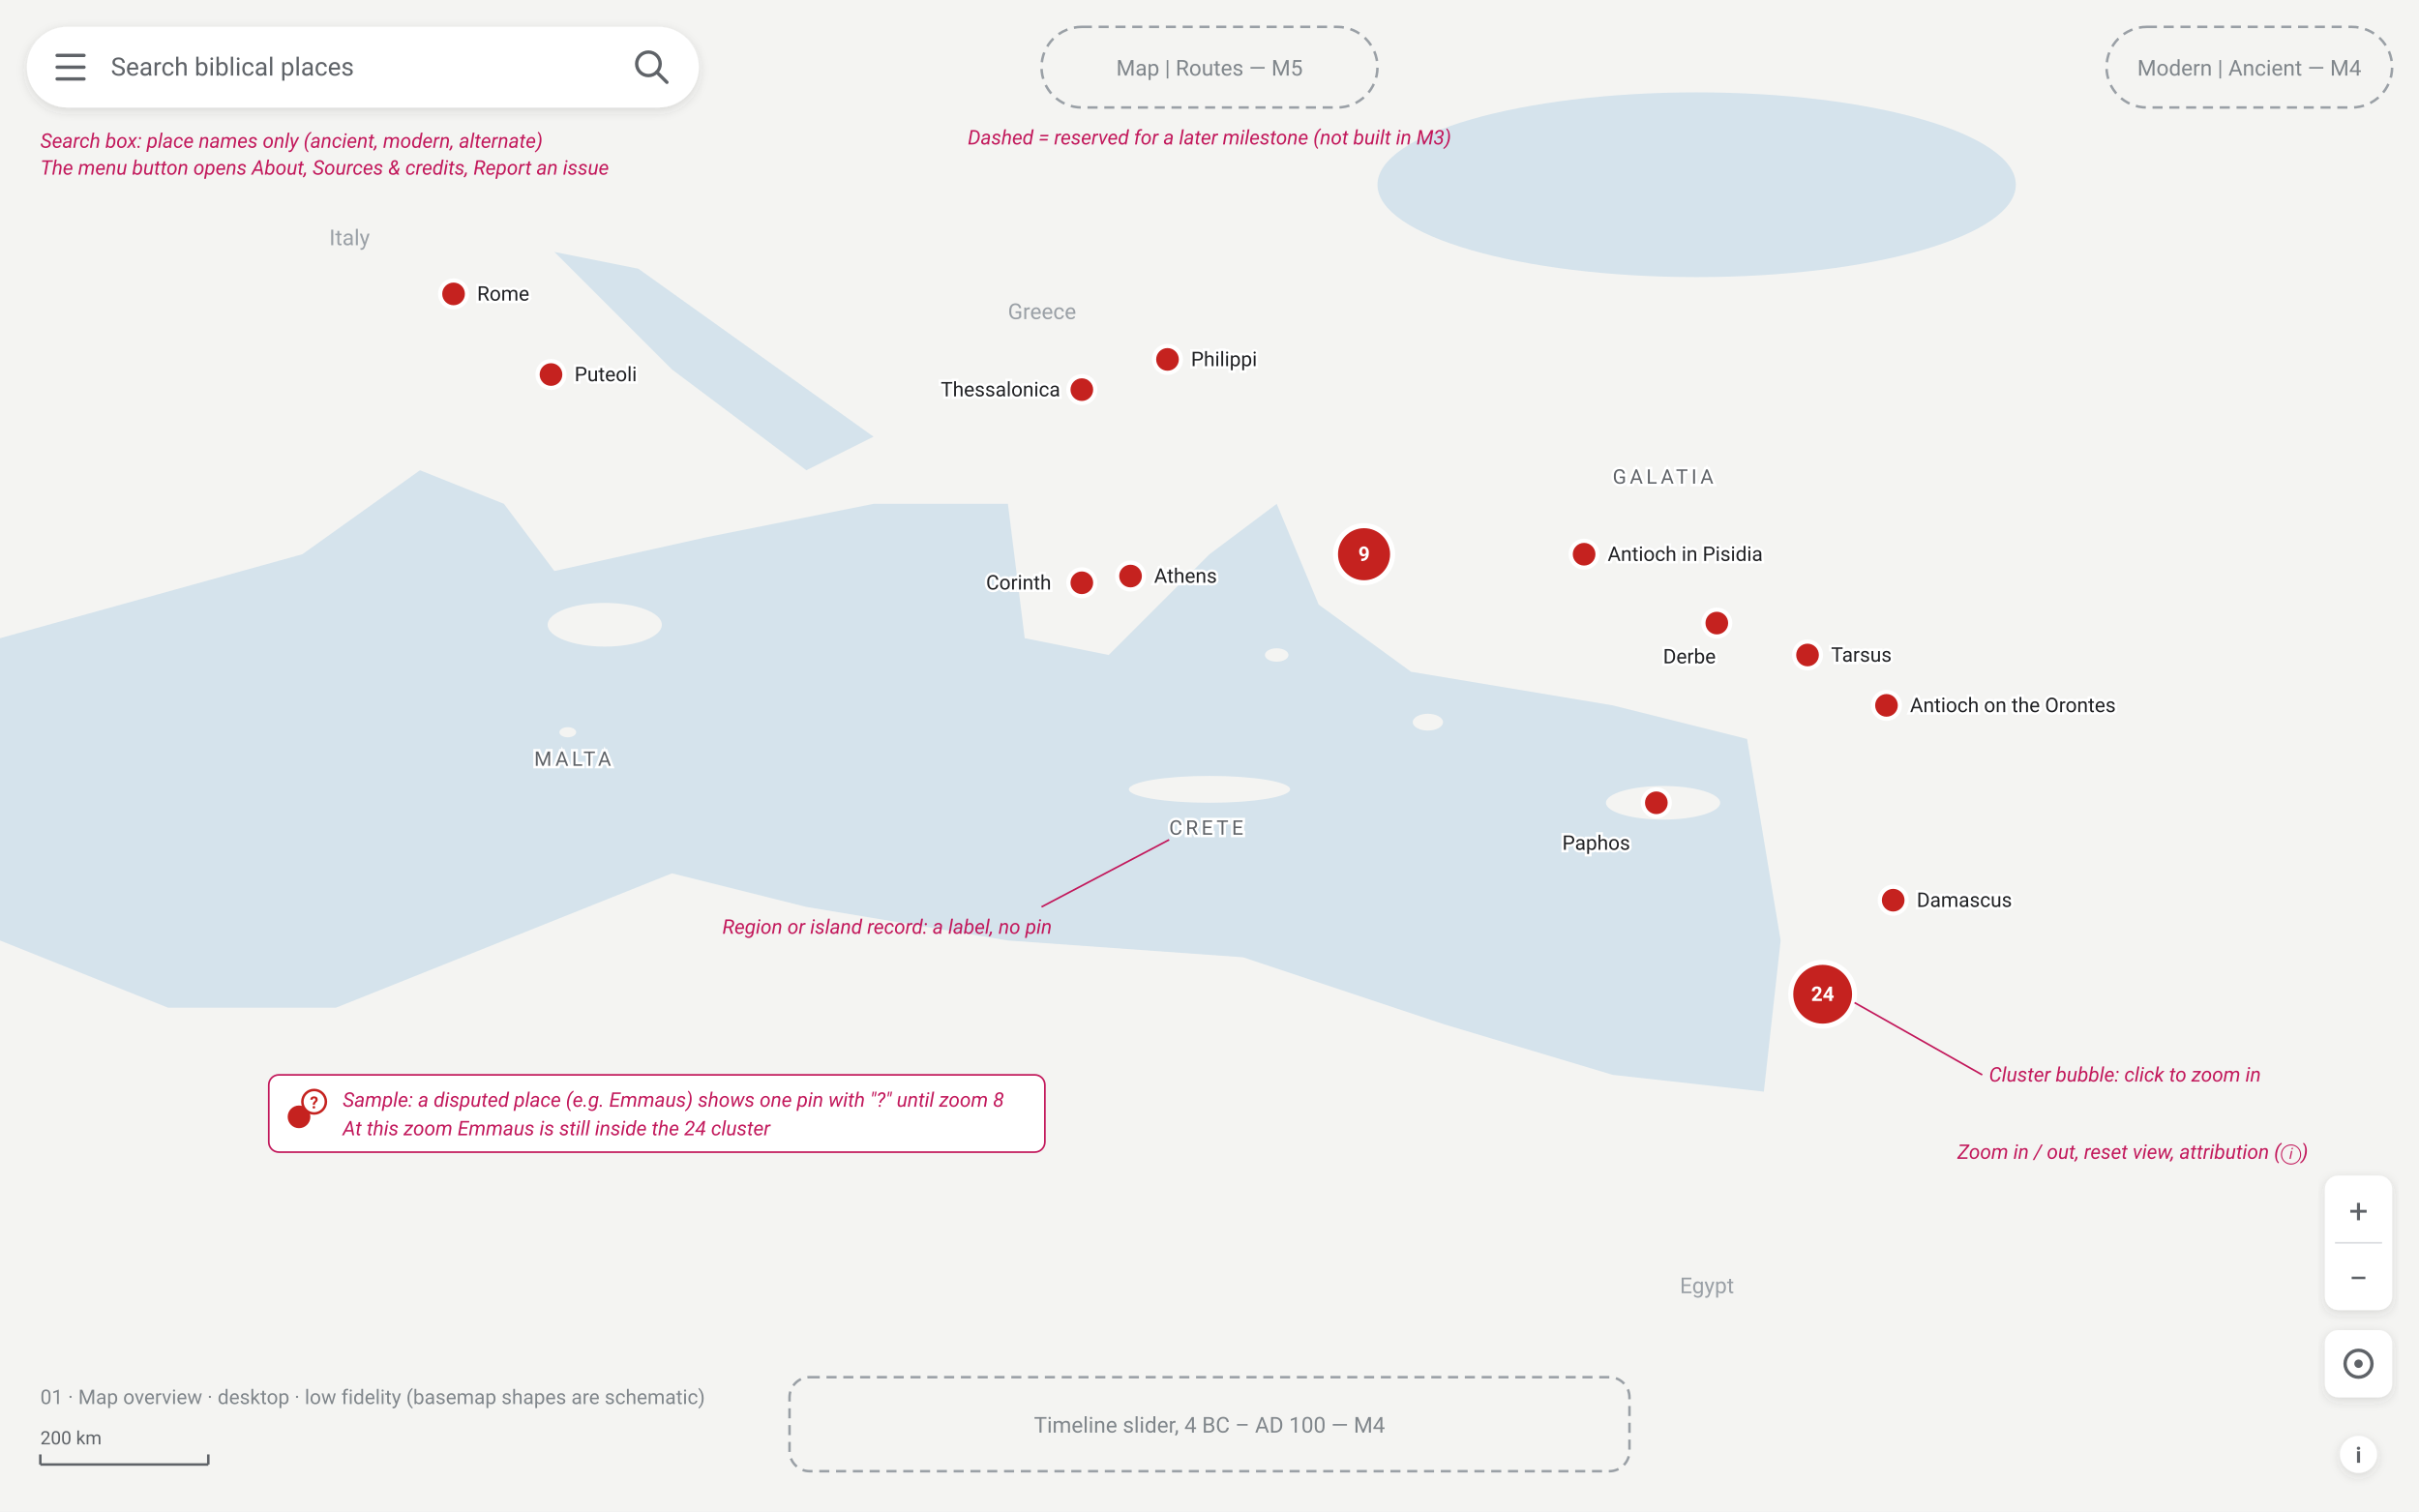
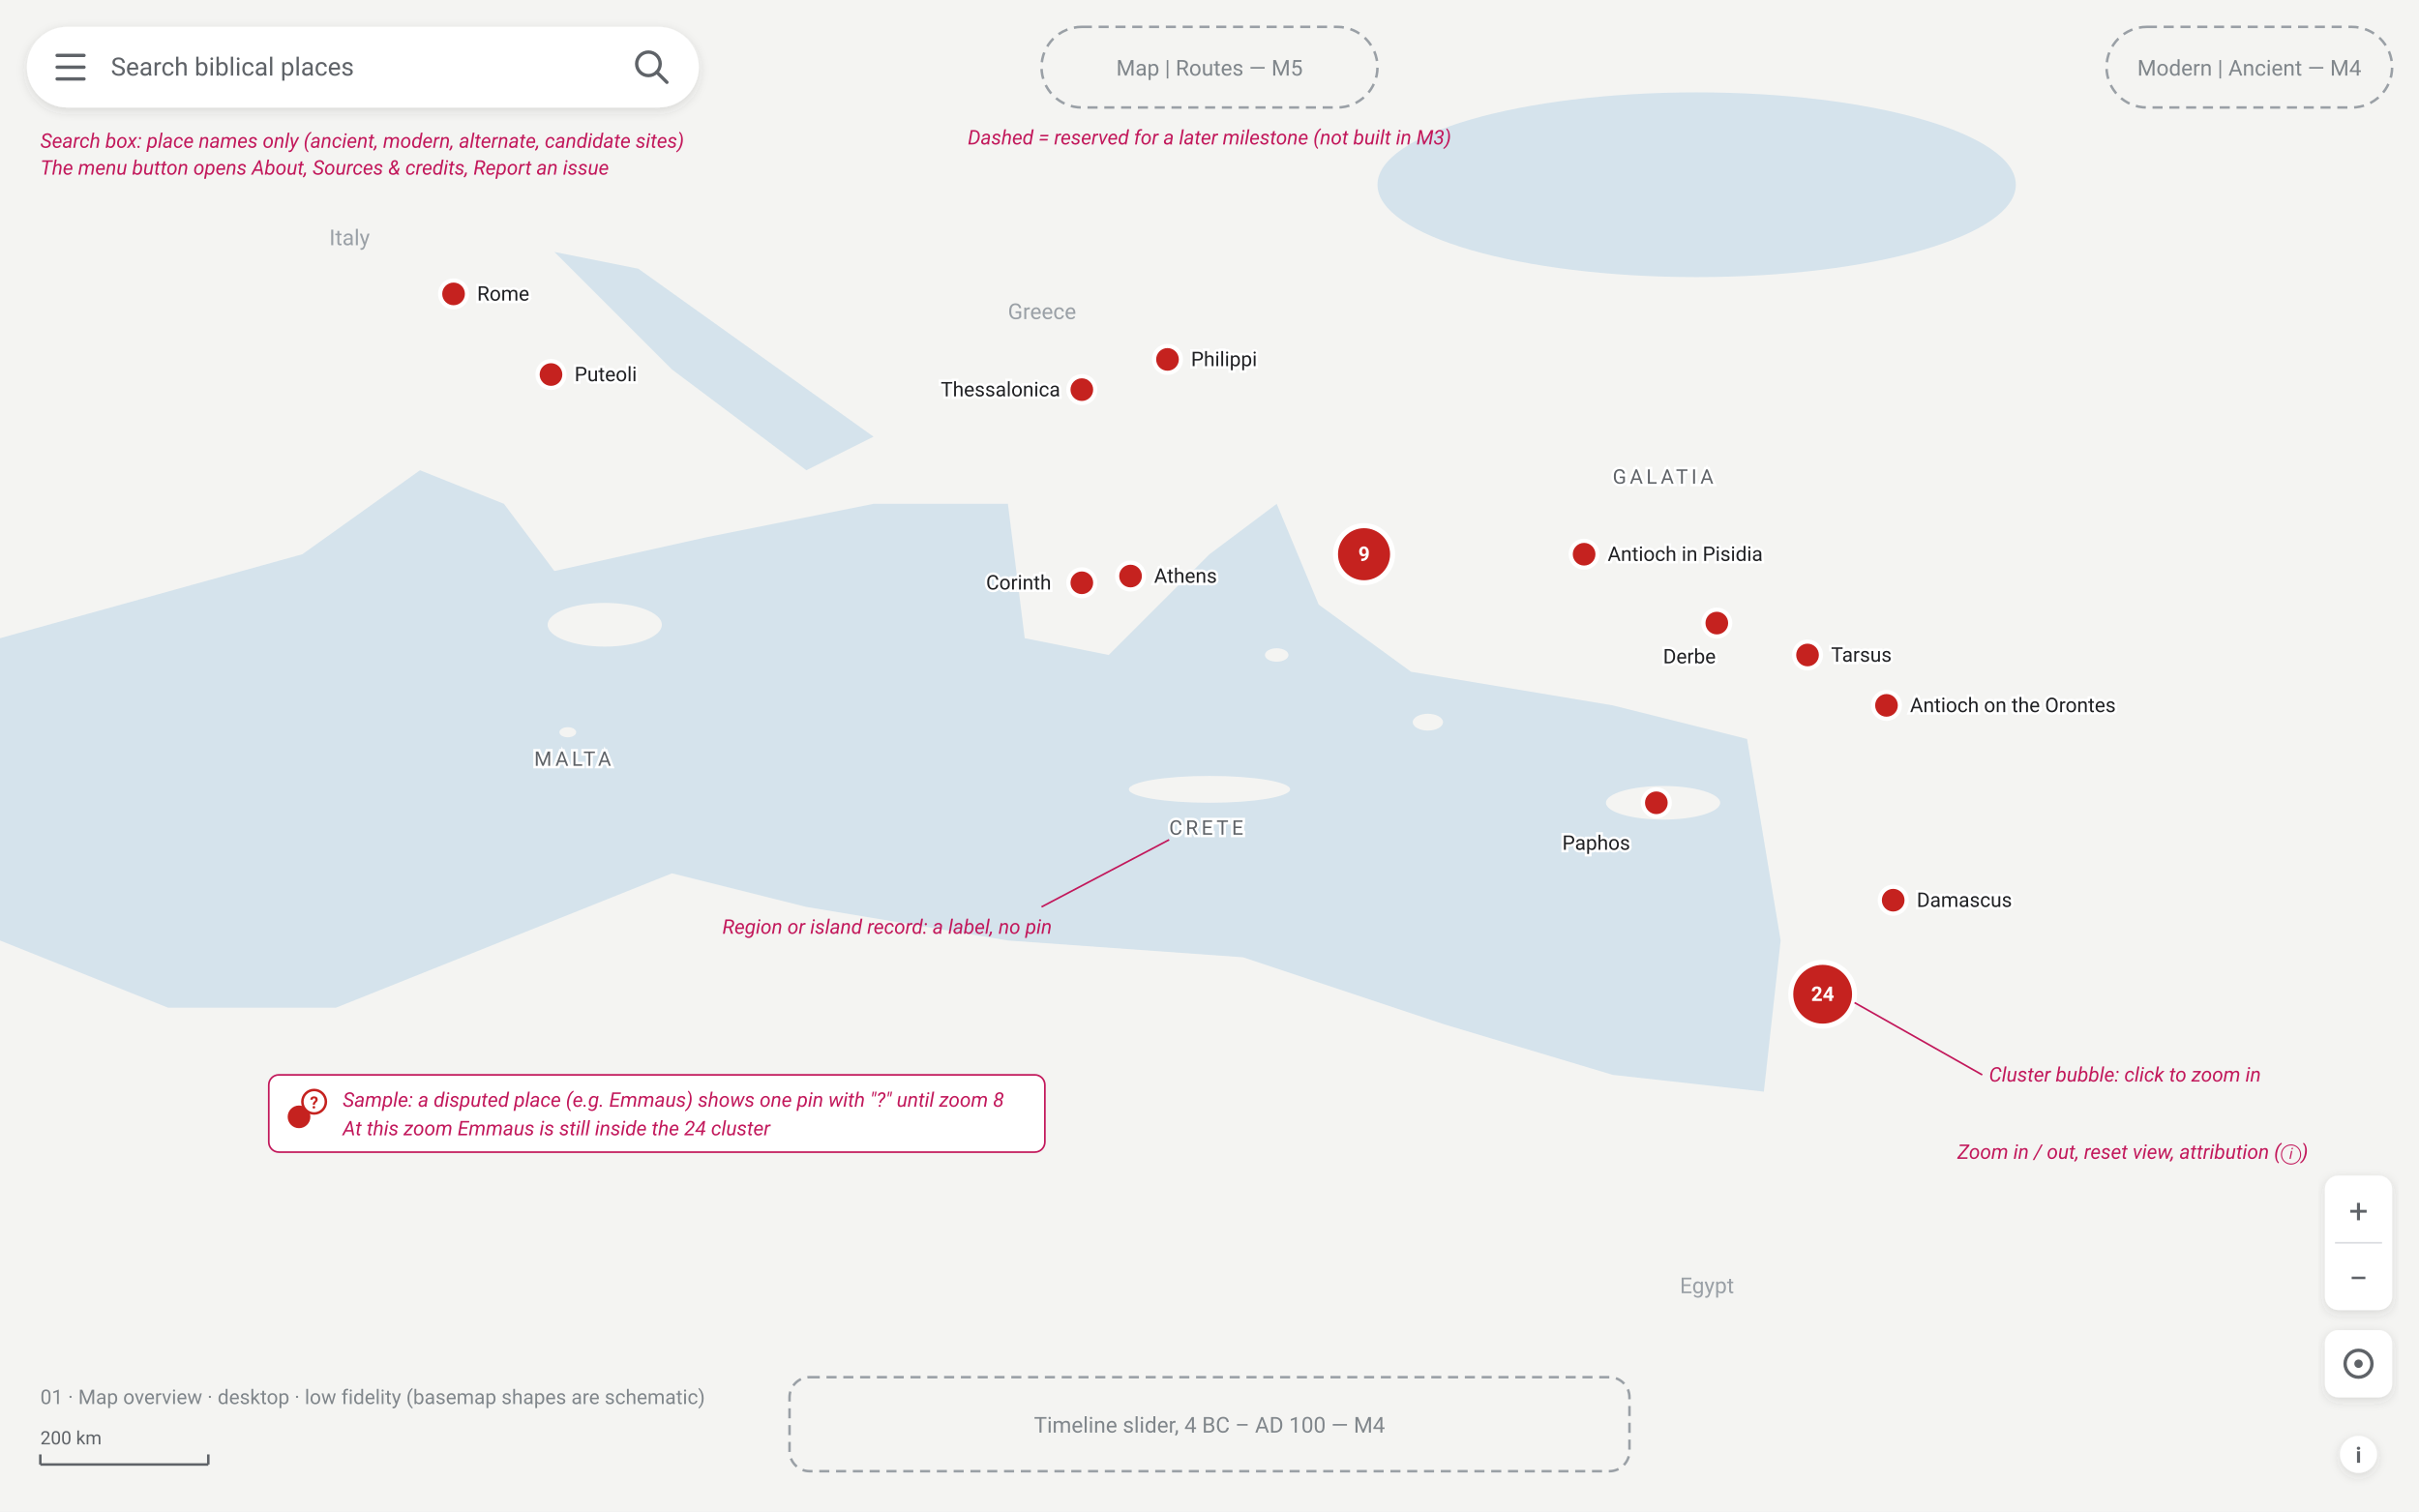
<svg xmlns="http://www.w3.org/2000/svg" width="1440" height="900" viewBox="0 0 1440 900" font-family="system-ui, 'Segoe UI', Roboto, Arial, sans-serif">
  <defs>
    <filter id="shadow" x="-10%" y="-20%" width="120%" height="160%">
      <feDropShadow dx="0" dy="1" stdDeviation="1.5" flood-color="#3C4043" flood-opacity="0.3" />
      <feDropShadow dx="0" dy="2" stdDeviation="3" flood-color="#3C4043" flood-opacity="0.15" />
    </filter>
    <style>
      .label { font-size: 12px; fill: #202124; paint-order: stroke; stroke: #ffffff; stroke-width: 3px; }
      .region { font-size: 12px; fill: #5F6368; letter-spacing: 2px; paint-order: stroke; stroke: #ffffff; stroke-width: 3px; }
      .country { font-size: 13px; fill: #9AA0A6; }
      .note { font-size: 12px; fill: #C2185B; font-style: italic; }
      .reserved { fill: none; stroke: #9AA0A6; stroke-width: 1.5; stroke-dasharray: 6 4; }
      .reservedText { font-size: 13px; fill: #80868B; }
      .pin { fill: #C5221F; stroke: #ffffff; stroke-width: 2.5; }
      .leader { stroke: #C2185B; stroke-width: 1; fill: none; }
    </style>
  </defs>
  <rect width="1440" height="900" fill="#F4F4F2" />
  <path fill="#D5E3EC" d="M0,380 L180,330 L250,280 L300,300 L330,340 L420,320 L520,300 L600,300 L610,380 L660,390 L720,330 L760,300 L785,360 L840,400 L960,420 L1040,440 L1060,560 L1050,650 L960,640 L860,610 L740,570 L600,560 L480,540 L400,520 L300,560 L200,600 L100,600 L0,560 Z" />
  <path fill="#D5E3EC" d="M330,150 L380,160 L520,260 L480,280 L400,220 Z" />
  <ellipse cx="1010" cy="110" rx="190" ry="55" fill="#D5E3EC" />
  <ellipse cx="360" cy="372" rx="34" ry="13" fill="#F4F4F2" />
  <ellipse cx="338" cy="436" rx="5" ry="3" fill="#F4F4F2" />
  <ellipse cx="720" cy="470" rx="48" ry="8" fill="#F4F4F2" />
  <ellipse cx="990" cy="478" rx="34" ry="10" fill="#F4F4F2" />
  <ellipse cx="760" cy="390" rx="7" ry="4" fill="#F4F4F2" />
  <ellipse cx="850" cy="430" rx="9" ry="5" fill="#F4F4F2" />
  <text class="country" x="196" y="146">Italy</text>
  <text class="country" x="600" y="190">Greece</text>
  <text class="country" x="1000" y="770">Egypt</text>
  <text class="region" x="960" y="288">GALATIA</text>
  <text class="region" x="696" y="497">CRETE</text>
  <text class="region" x="318" y="456">MALTA</text>
  <g>
    <circle class="pin" cx="270" cy="175" r="8" />
    <text class="label" x="284" y="179">Rome</text>
    <circle class="pin" cx="328" cy="223" r="8" />
    <text class="label" x="342" y="227">Puteoli</text>
    <circle class="pin" cx="644" cy="232" r="8" />
    <text class="label" x="560" y="236">Thessalonica</text>
    <circle class="pin" cx="695" cy="214" r="8" />
    <text class="label" x="709" y="218">Philippi</text>
    <circle class="pin" cx="644" cy="347" r="8" />
    <text class="label" x="587" y="351">Corinth</text>
    <circle class="pin" cx="673" cy="343" r="8" />
    <text class="label" x="687" y="347">Athens</text>
    <circle class="pin" cx="943" cy="330" r="8" />
    <text class="label" x="957" y="334">Antioch in Pisidia</text>
    <circle class="pin" cx="1076" cy="390" r="8" />
    <text class="label" x="1090" y="394">Tarsus</text>
    <circle class="pin" cx="1123" cy="420" r="8" />
    <text class="label" x="1137" y="424">Antioch on the Orontes</text>
    <circle class="pin" cx="986" cy="478" r="8" />
    <text class="label" x="930" y="506">Paphos</text>
    <circle class="pin" cx="1127" cy="536" r="8" />
    <text class="label" x="1141" y="540">Damascus</text>
  </g>
  <g font-size="12" font-weight="700" fill="#ffffff" text-anchor="middle">
    <circle cx="812" cy="330" r="17" fill="#C5221F" stroke="#ffffff" stroke-width="3" />
    <text x="812" y="334">9</text>
    <circle cx="1085" cy="592" r="19" fill="#C5221F" stroke="#ffffff" stroke-width="3" />
    <text x="1085" y="596">24</text>
  </g>
  <circle class="pin" cx="1022" cy="371" r="8" />
  <text class="label" x="990" y="395">Derbe</text>
  <rect x="160" y="640" width="462" height="46" rx="6" fill="#ffffff" stroke="#C2185B" stroke-width="1" />
  <circle class="pin" cx="178" cy="665" r="8" />
  <circle cx="187" cy="656" r="7" fill="#ffffff" stroke="#C5221F" stroke-width="1.5" />
  <text x="187" y="660" font-size="10" font-weight="700" fill="#C5221F" text-anchor="middle">?</text>
  <g filter="url(#shadow)">
    <rect x="16" y="16" width="400" height="48" rx="24" fill="#ffffff" />
  </g>
  <g stroke="#5F6368" stroke-width="2" stroke-linecap="round">
    <line x1="34" y1="33" x2="50" y2="33" />
    <line x1="34" y1="40" x2="50" y2="40" />
    <line x1="34" y1="47" x2="50" y2="47" />
  </g>
  <text x="66" y="45" font-size="15" fill="#5F6368">Search biblical places</text>
  <circle cx="386" cy="38" r="7" fill="none" stroke="#5F6368" stroke-width="2" />
  <line x1="391" y1="43" x2="397" y2="49" stroke="#5F6368" stroke-width="2" stroke-linecap="round" />
  <rect class="reserved" x="620" y="16" width="200" height="48" rx="24" />
  <text class="reservedText" x="720" y="45" text-anchor="middle">Map | Routes — M5</text>
  <rect class="reserved" x="1254" y="16" width="170" height="48" rx="24" />
  <text class="reservedText" x="1339" y="45" text-anchor="middle">Modern | Ancient — M4</text>
  <rect class="reserved" x="470" y="820" width="500" height="56" rx="12" />
  <text class="reservedText" x="720" y="853" text-anchor="middle">Timeline slider, 4 BC – AD 100 — M4</text>
  <g filter="url(#shadow)">
    <rect x="1384" y="700" width="40" height="80" rx="8" fill="#ffffff" />
    <rect x="1384" y="792" width="40" height="40" rx="8" fill="#ffffff" />
    <circle cx="1404" cy="866" r="11" fill="#ffffff" />
  </g>
  <line x1="1390" y1="740" x2="1418" y2="740" stroke="#DADCE0" />
  <text x="1404" y="728" font-size="20" fill="#5F6368" text-anchor="middle">+</text>
  <text x="1404" y="768" font-size="20" fill="#5F6368" text-anchor="middle">−</text>
  <circle cx="1404" cy="812" r="8" fill="none" stroke="#5F6368" stroke-width="2" />
  <circle cx="1404" cy="812" r="2.5" fill="#5F6368" />
  <text x="1404" y="871" font-size="13" font-weight="700" fill="#5F6368" text-anchor="middle">i</text>
  <g stroke="#5F6368" stroke-width="1.5">
    <line x1="24" y1="872" x2="124" y2="872" />
    <line x1="24" y1="866" x2="24" y2="872" />
    <line x1="124" y1="866" x2="124" y2="872" />
  </g>
  <text x="24" y="860" font-size="11" fill="#5F6368">200 km</text>
-   <text class="note" x="24" y="88">Search box: place names only (ancient, modern, alternate)</text>
+   <text class="note" x="24" y="88">Search box: place names only (ancient, modern, alternate, candidate sites)</text>
  <text class="note" x="24" y="104">The menu button opens About, Sources &amp; credits, Report an issue</text>
  <text class="note" x="720" y="86" text-anchor="middle">Dashed = reserved for a later milestone (not built in M3)</text>
  <text class="note" x="204" y="659">Sample: a disputed place (e.g. Emmaus) shows one pin with "?" until zoom 8</text>
  <text class="note" x="204" y="676">At this zoom Emmaus is still inside the 24 cluster</text>
  <path class="leader" d="M1104,597 L1180,640" />
  <text class="note" x="1184" y="644">Cluster bubble: click to zoom in</text>
  <path class="leader" d="M696,500 L620,540" />
  <text class="note" x="430" y="556">Region or island record: a label, no pin</text>
  <text class="note" x="1374" y="690" text-anchor="end">Zoom in / out, reset view, attribution (ⓘ)</text>
  <text x="24" y="836" font-size="12" fill="#80868B">01 · Map overview · desktop · low fidelity (basemap shapes are schematic)</text>
</svg>
